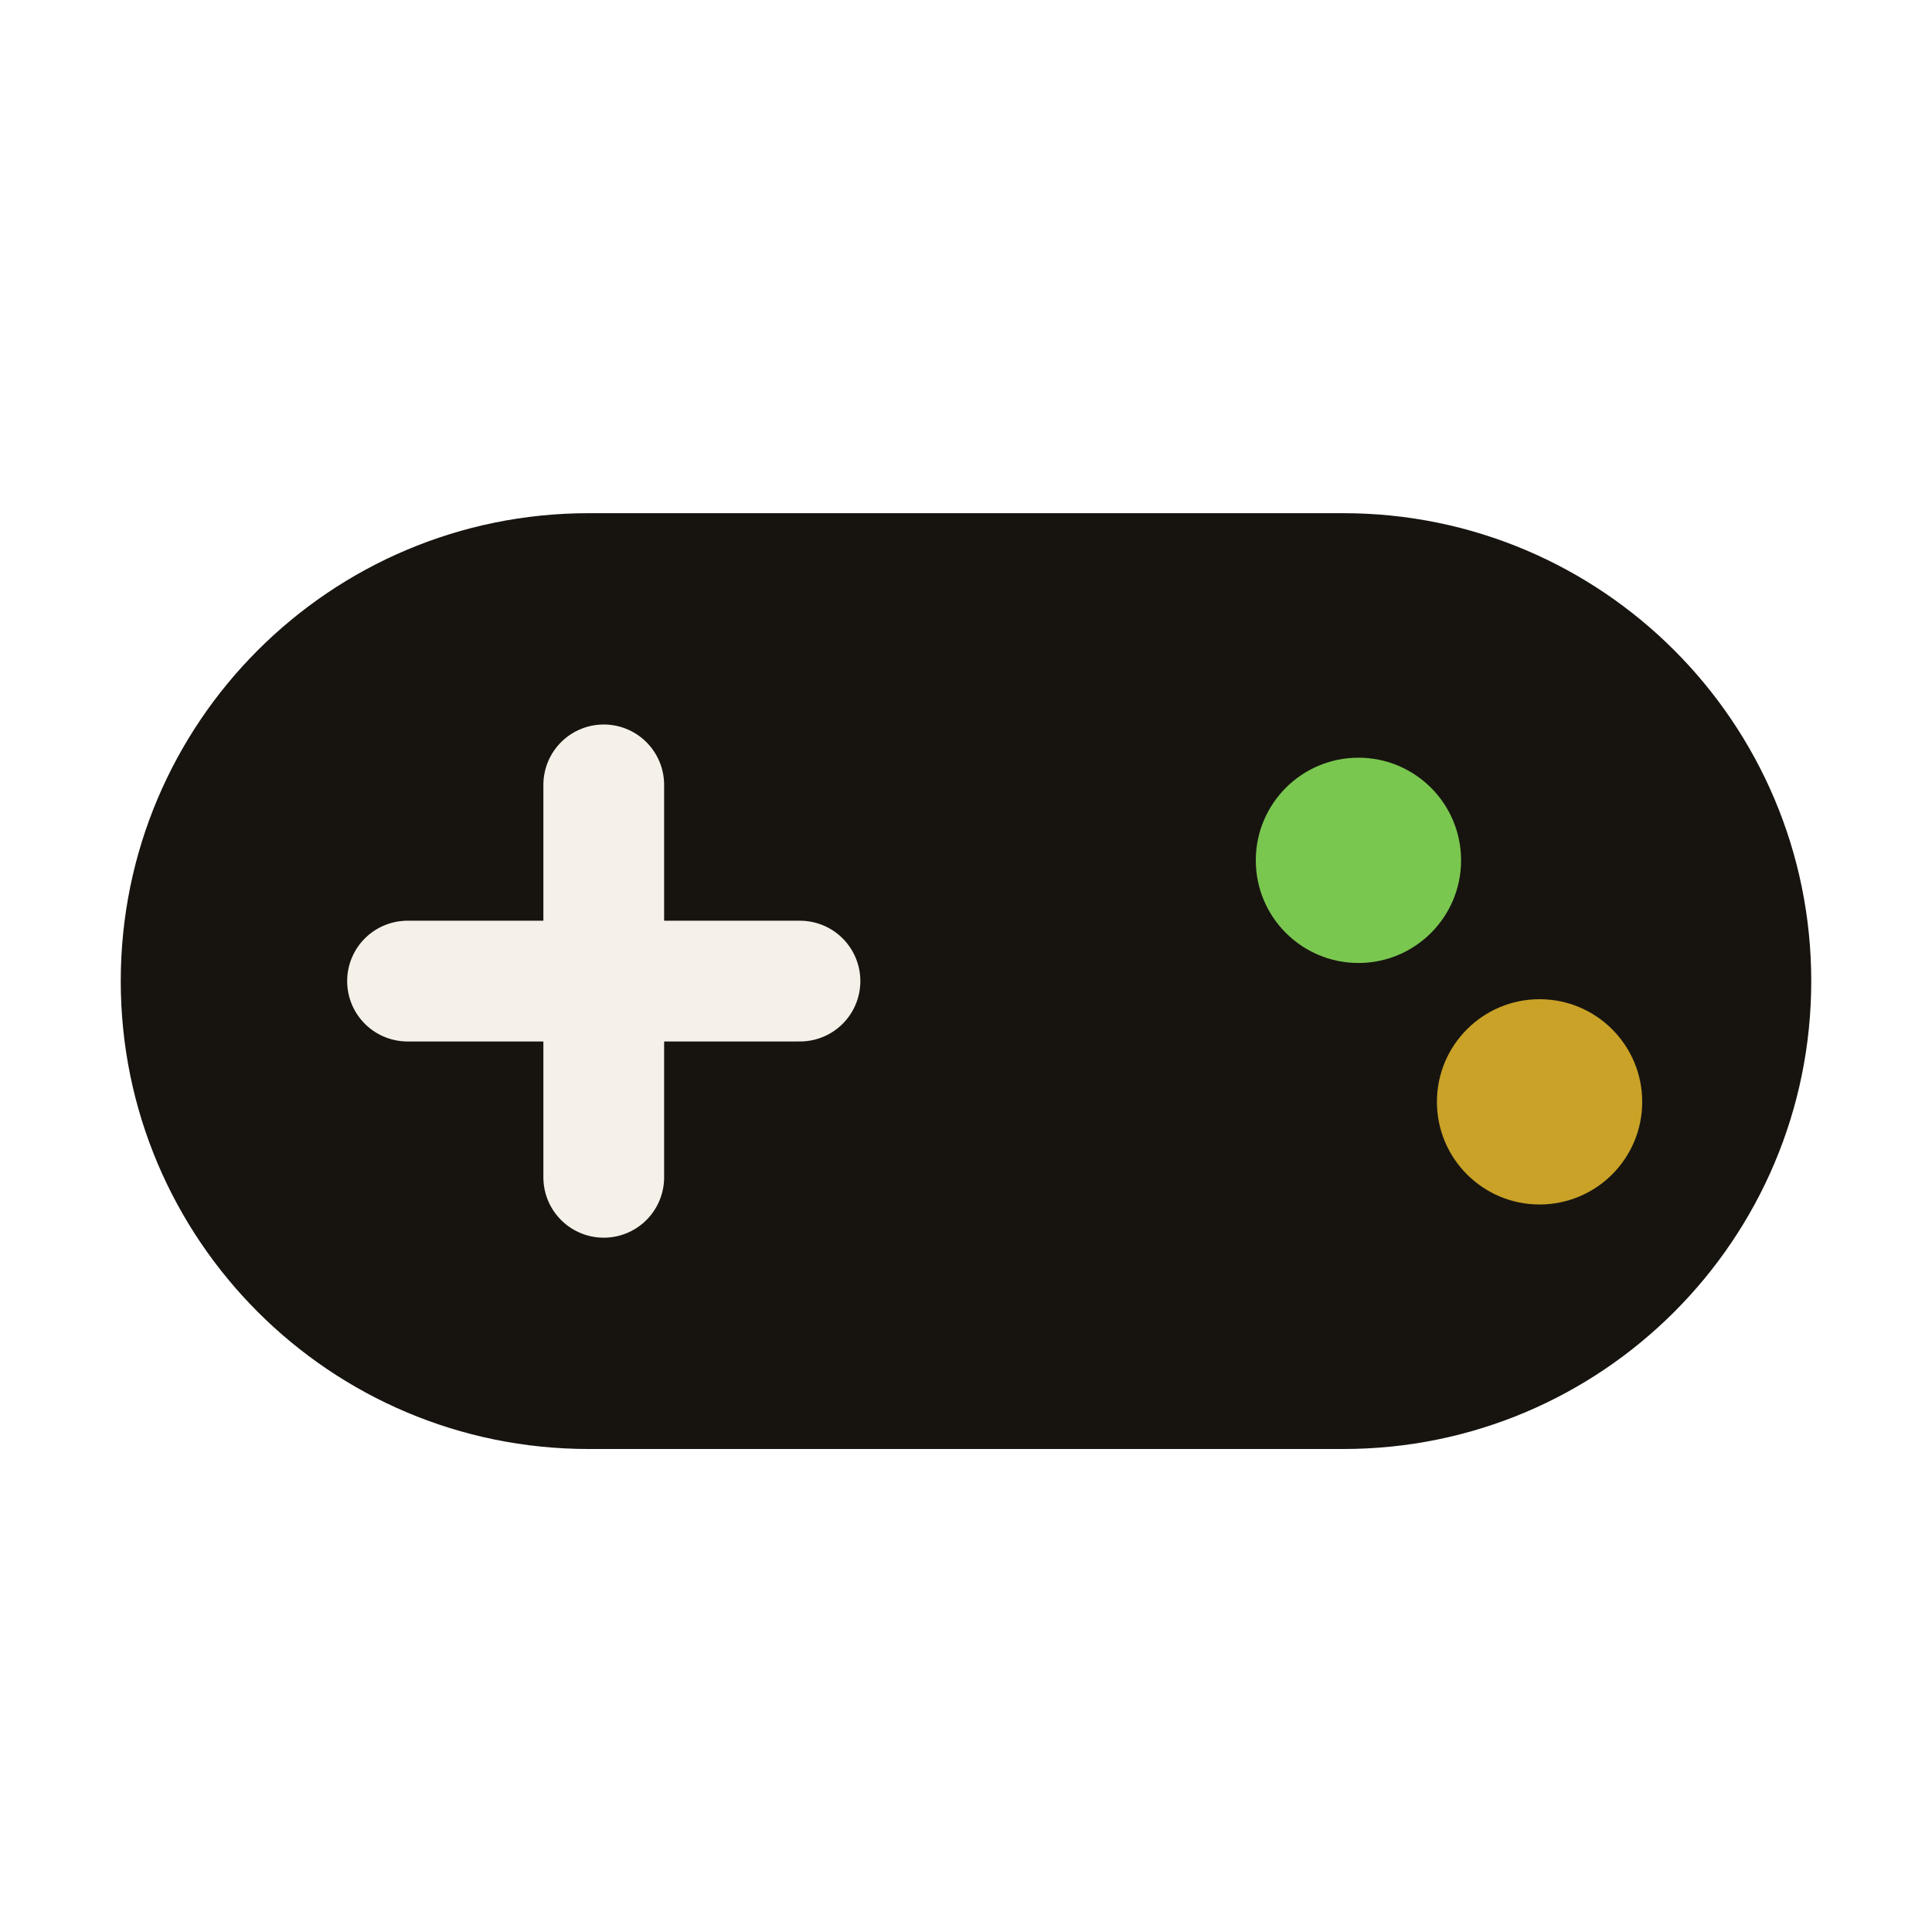
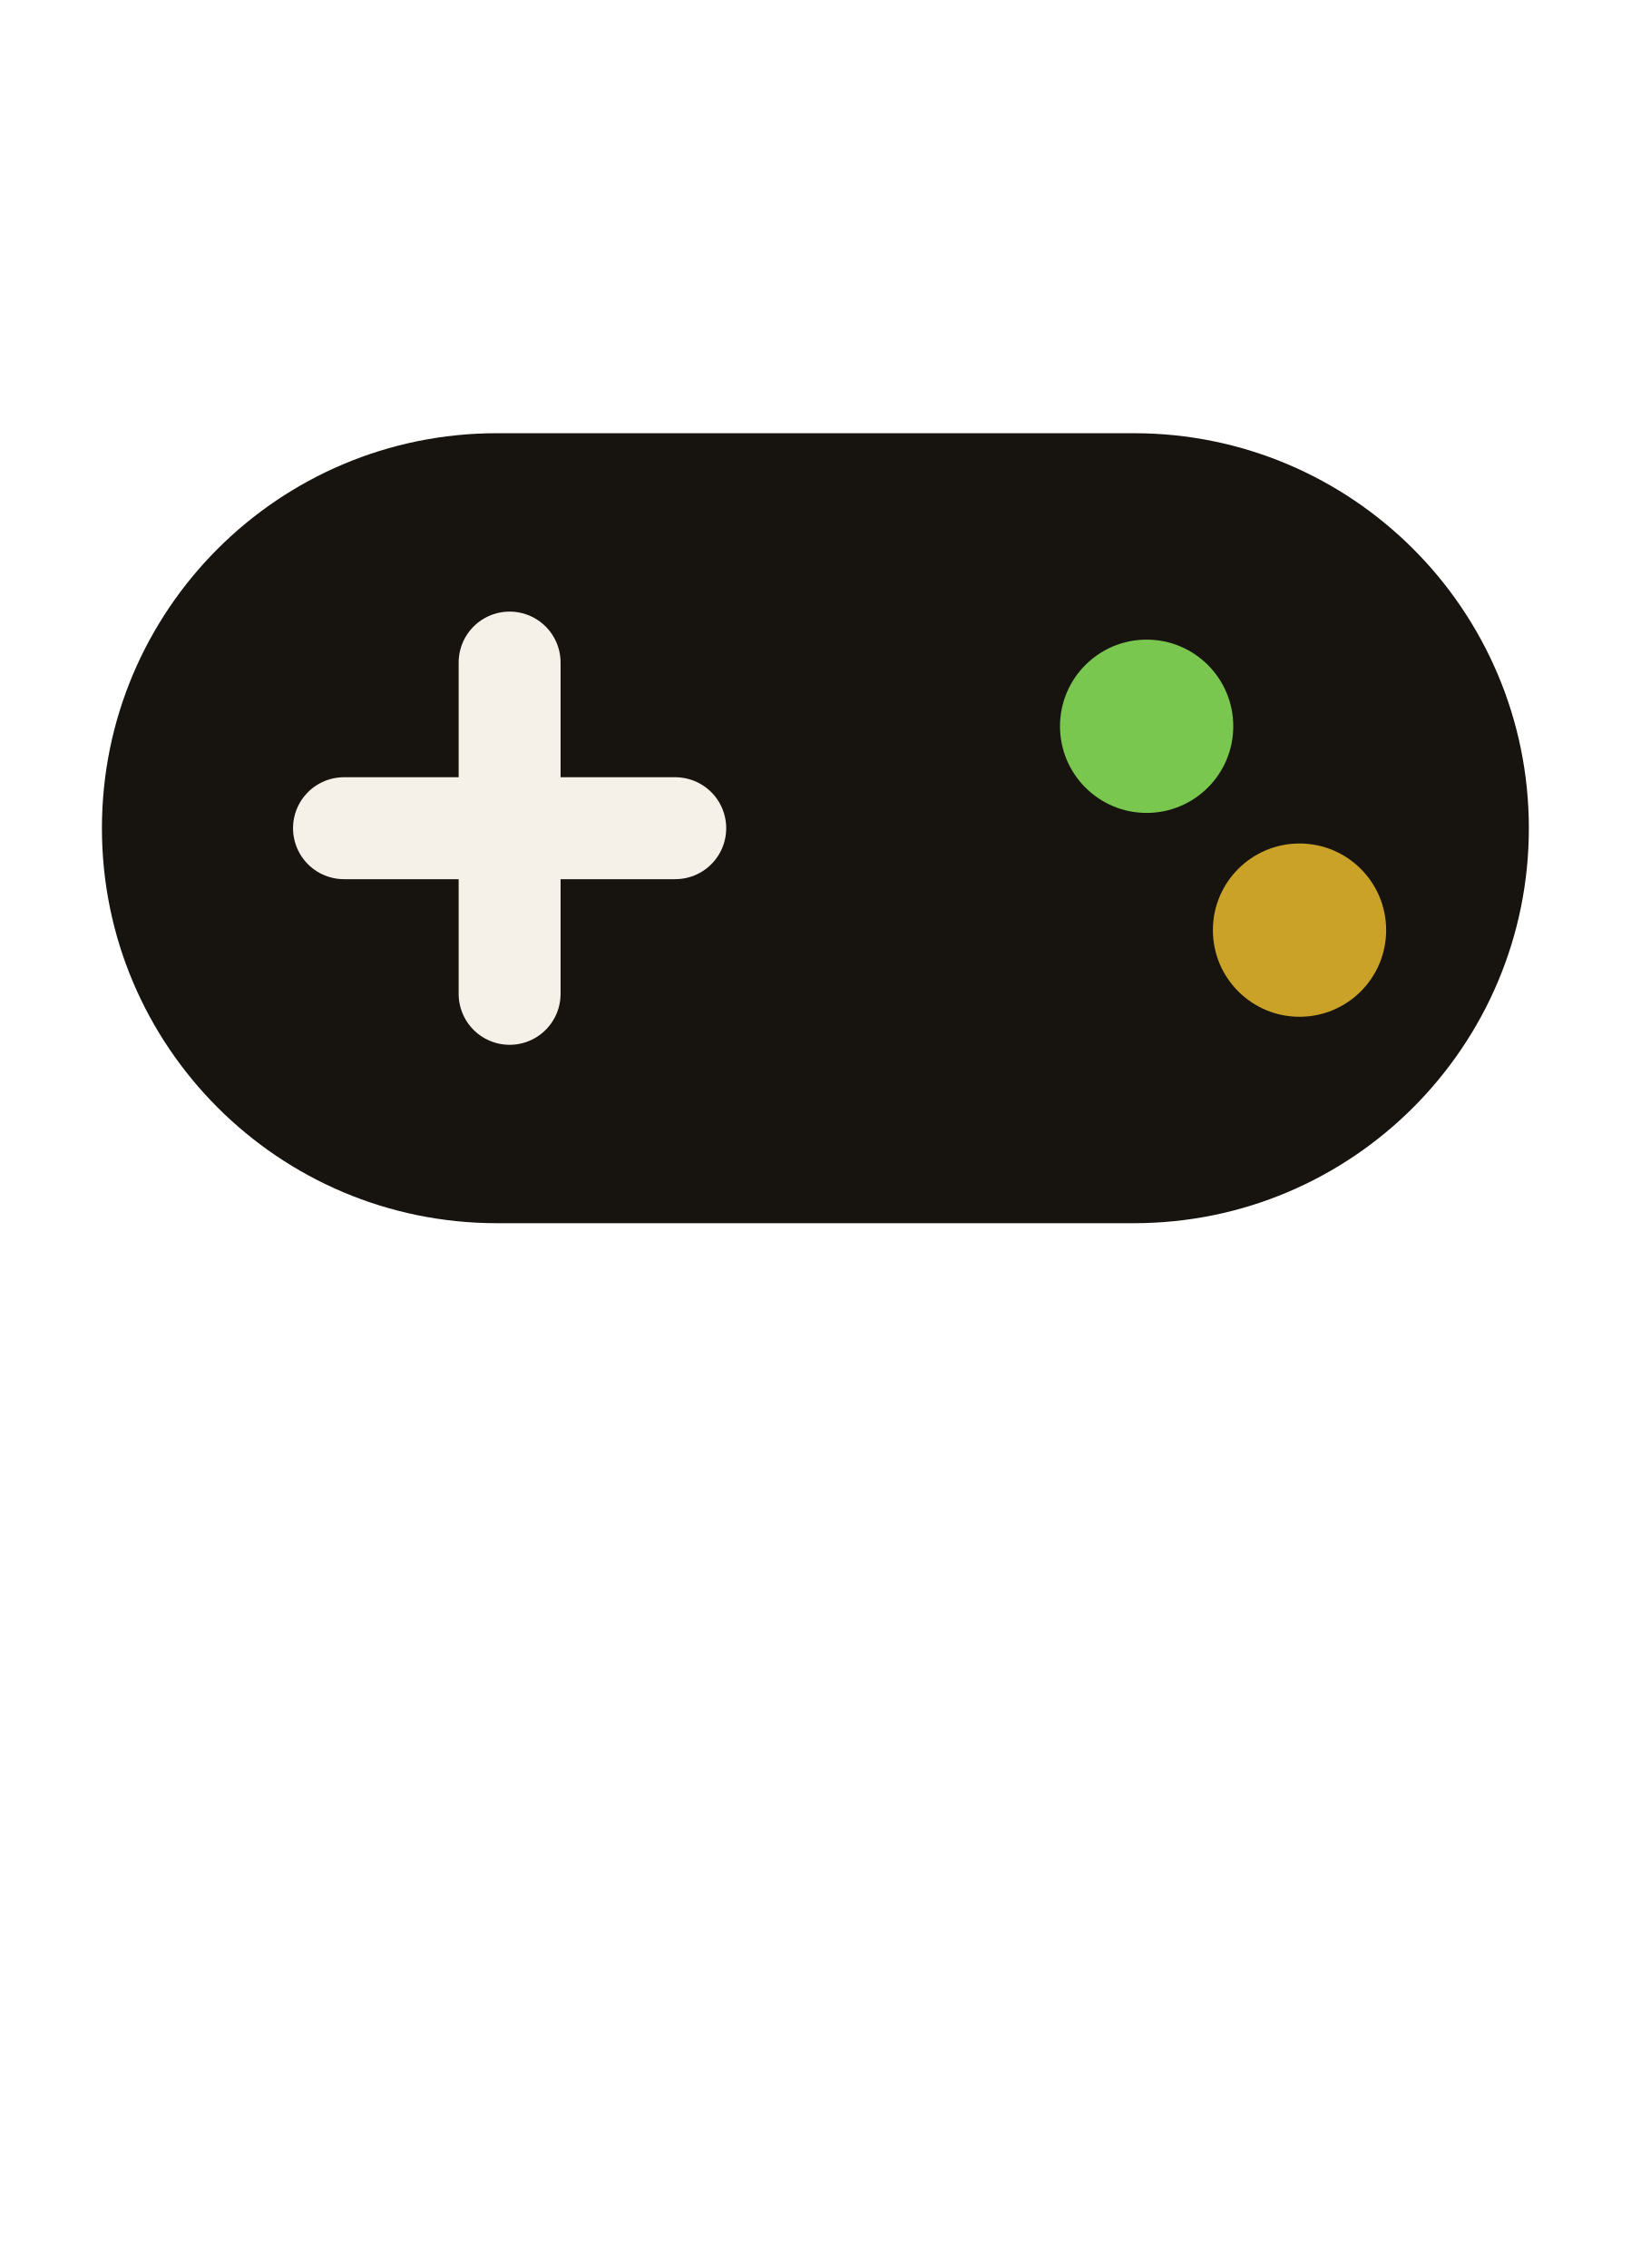
- <svg xmlns="http://www.w3.org/2000/svg" viewBox="0 0 64 64">
+ <svg xmlns="http://www.w3.org/2000/svg" viewBox="0 0 64 89">
  <rect x="4" y="17" width="56" height="31" rx="15.5" fill="#171410" />
  <path d="M20 26v13M13.5 32.5h13" stroke="#f5f1e8" stroke-width="4" stroke-linecap="round" />
  <circle cx="45" cy="28.5" r="3.4" fill="#7ac74f" />
  <circle cx="51" cy="36.5" r="3.4" fill="#c9a227" />
</svg>
